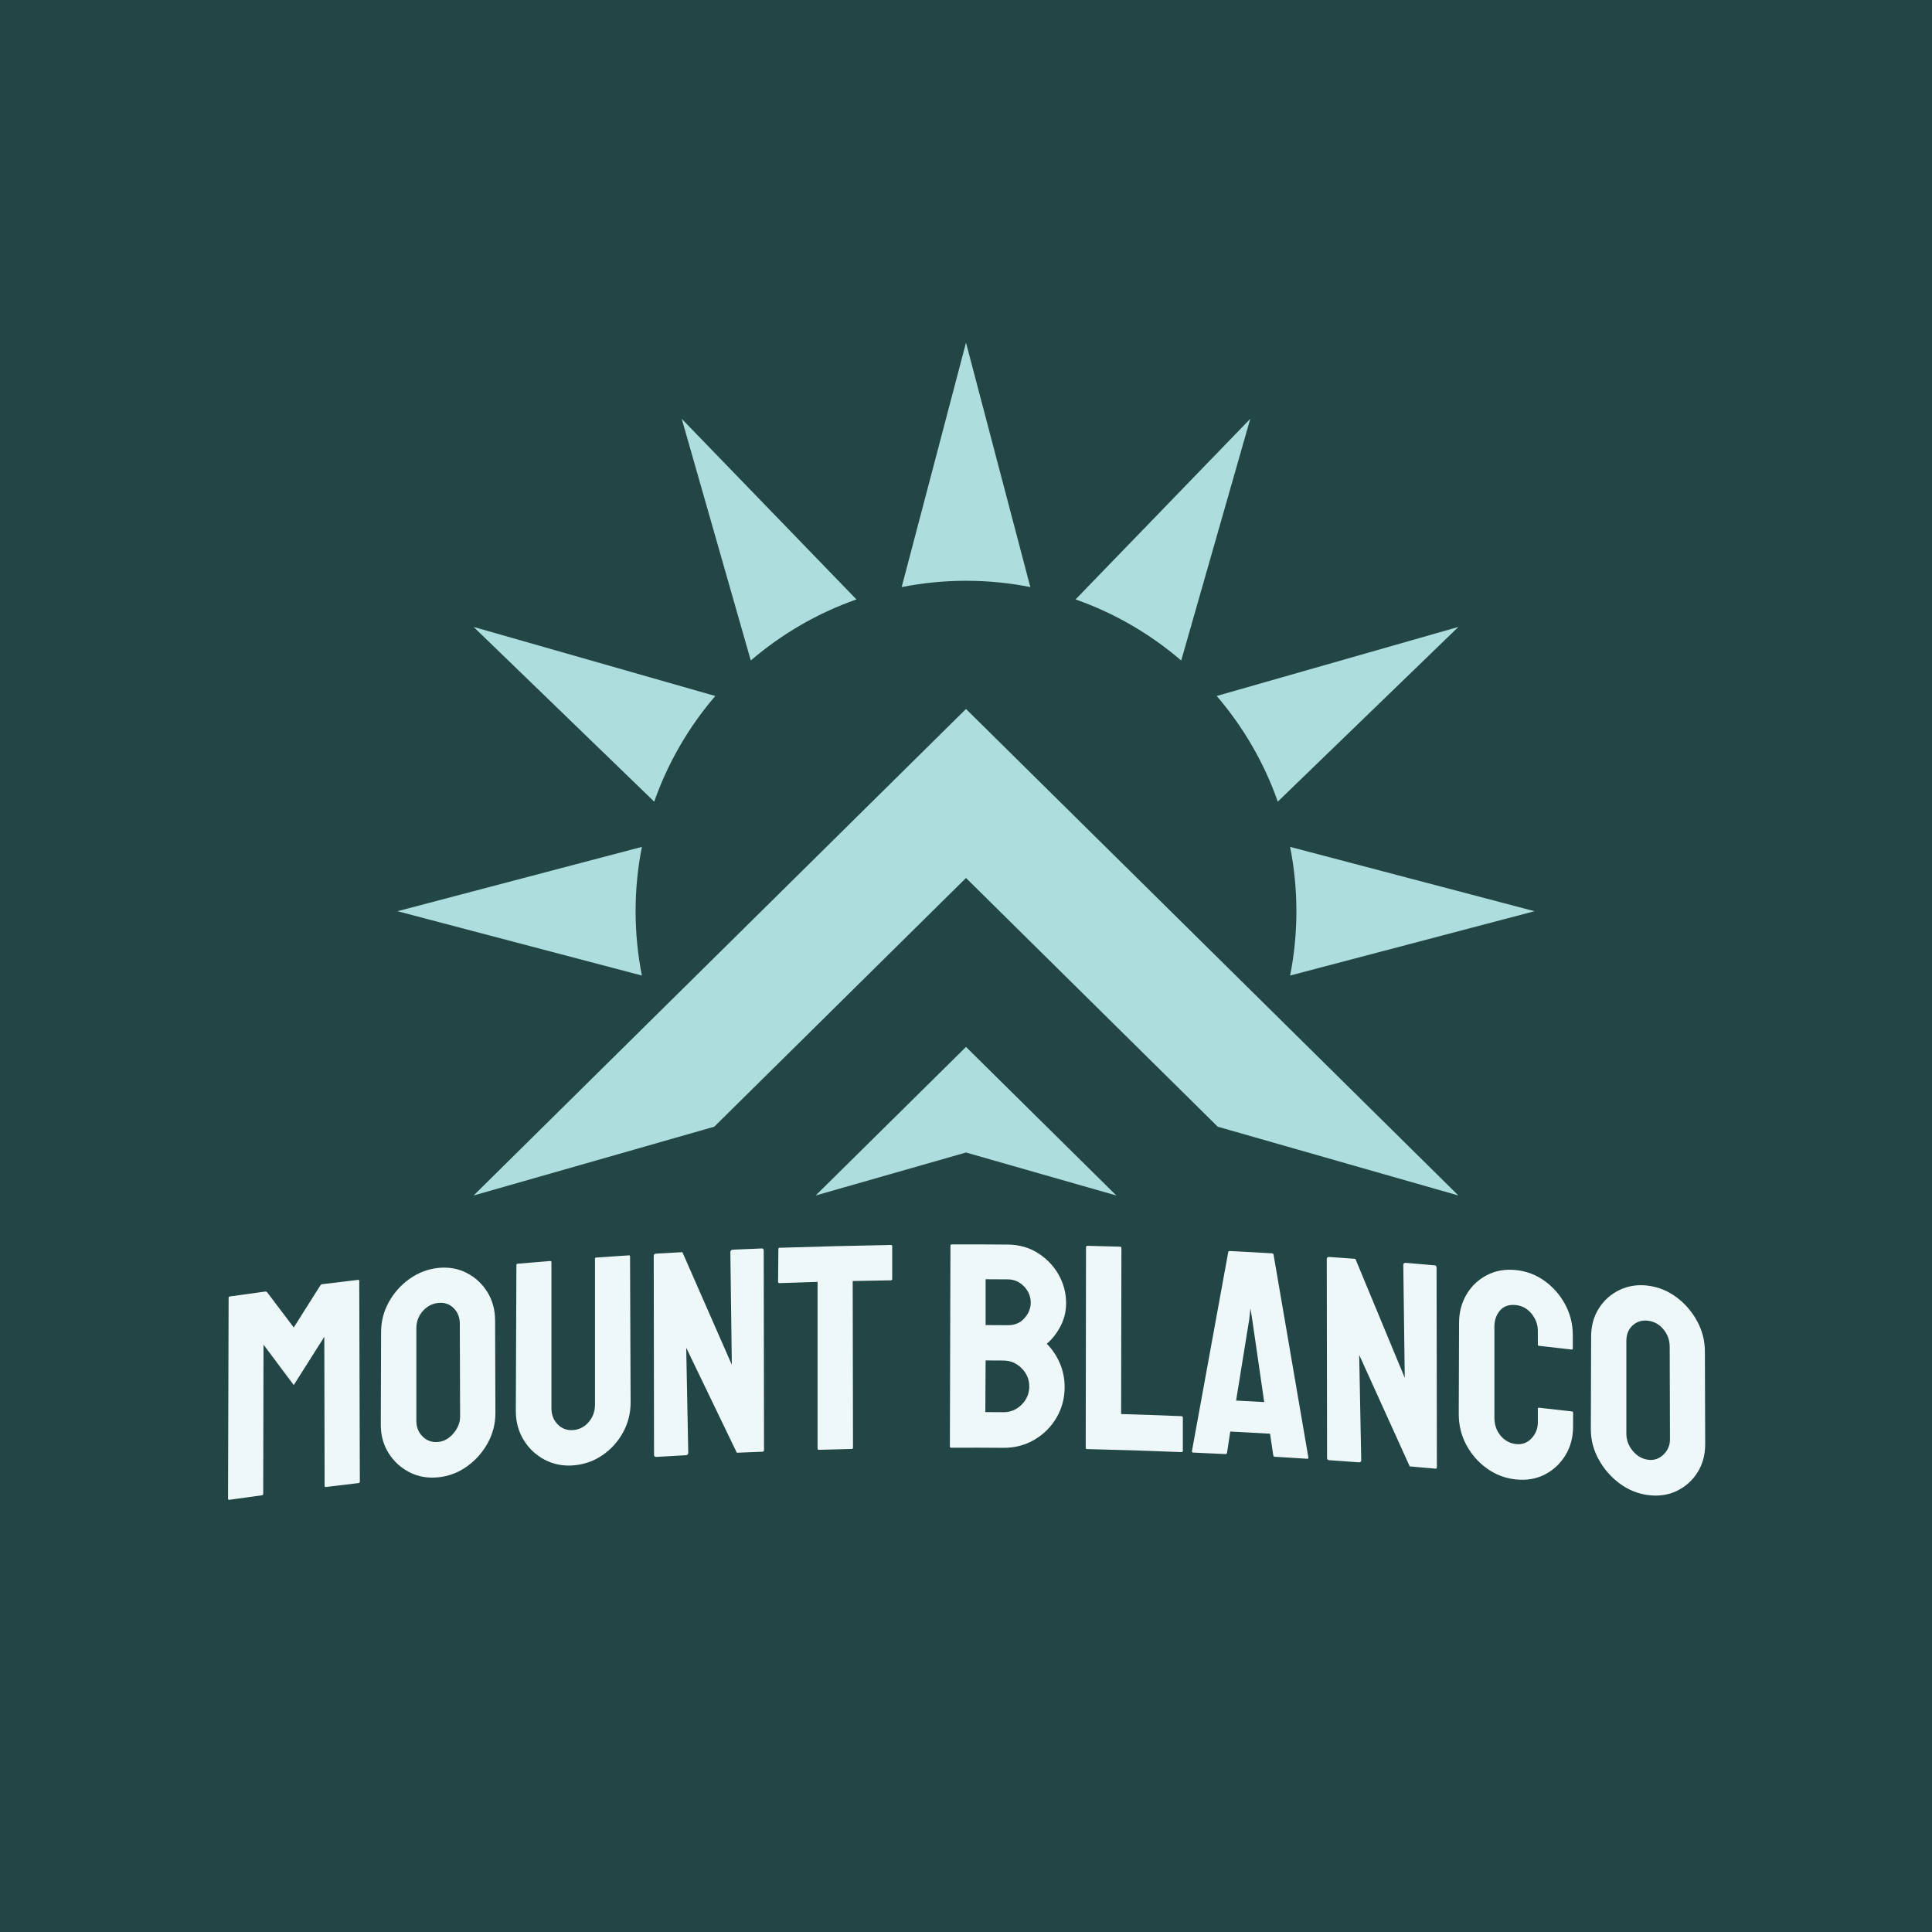
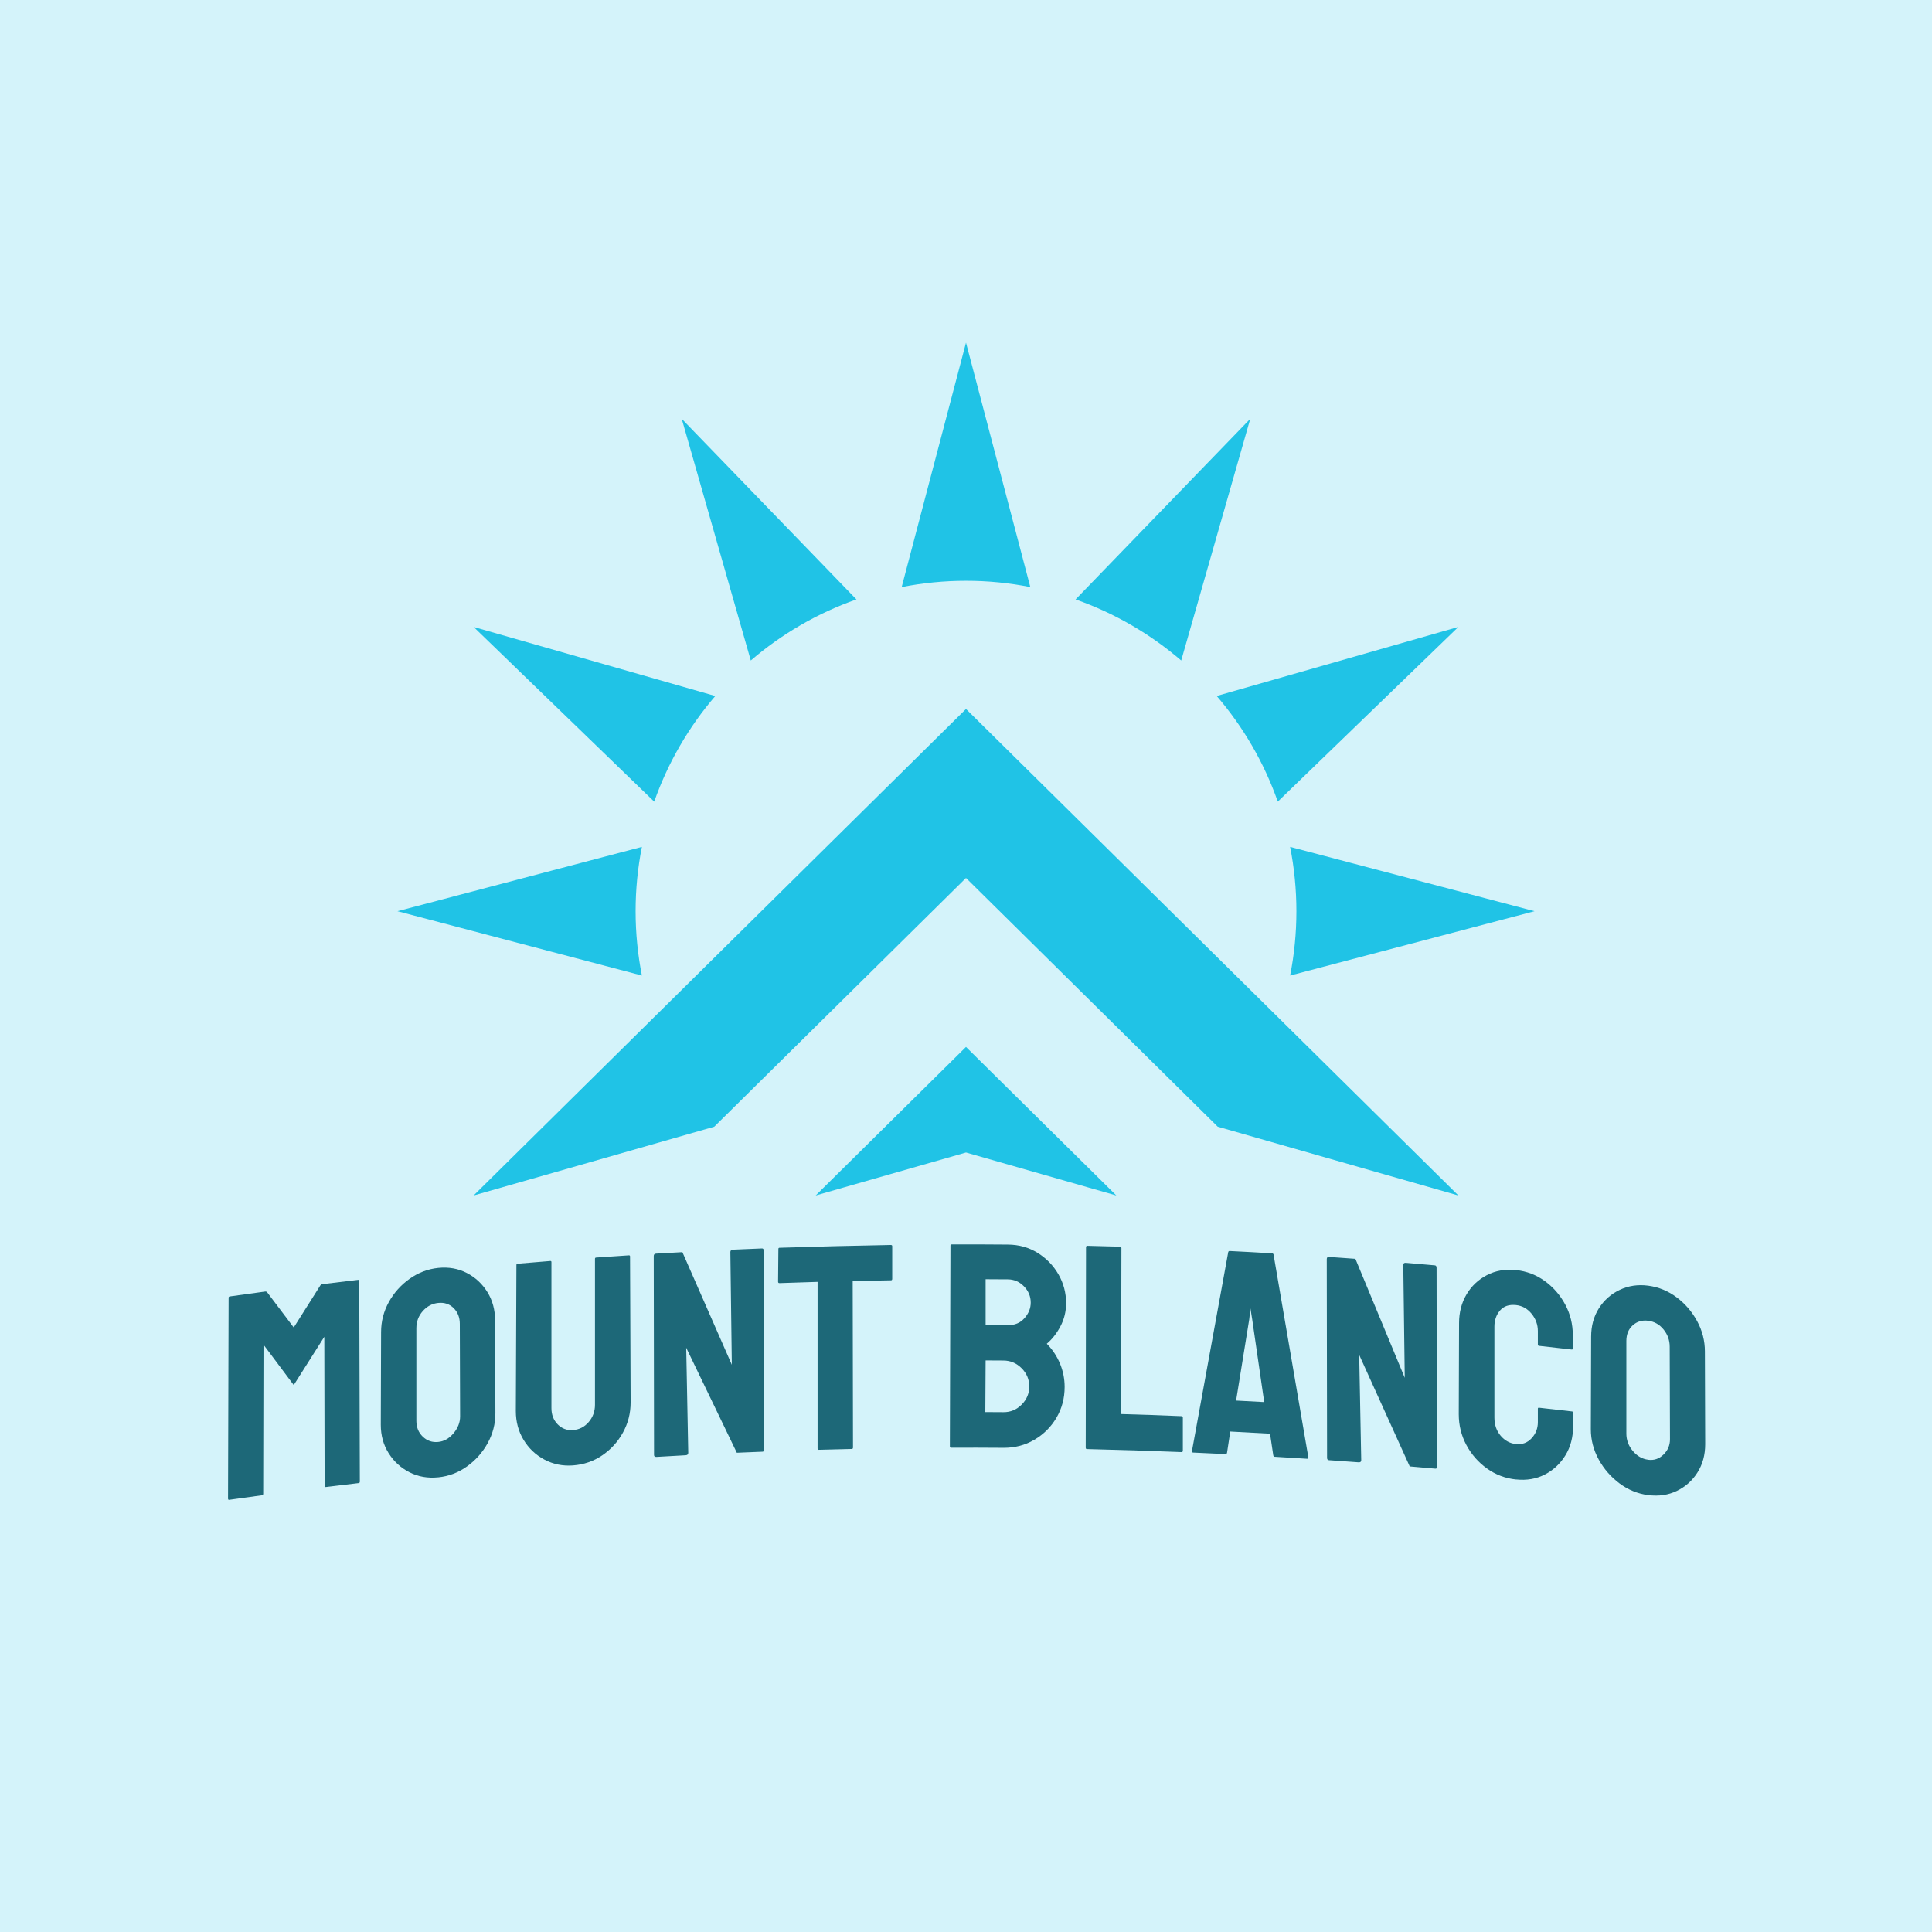
- <svg xmlns="http://www.w3.org/2000/svg" id="Layer_2" viewBox="0 0 768 768">
+ <svg xmlns="http://www.w3.org/2000/svg" id="Day_8" viewBox="0 0 768 768">
  <defs>
-     <style>.cls-1{fill:#eff8f8;}.cls-2{fill:#224645;}.cls-3{fill:#addddc;}</style>
+     <style>.cls-1{fill:#d4f3fa;}.cls-2{fill:#20c3e6;}.cls-3{fill:#1d6878;}</style>
  </defs>
-   <g id="Day_8">
-     <rect class="cls-2" width="768" height="768" />
+   <rect class="cls-1" x="0" width="768" height="768" />
+   <g>
    <g>
+       <polygon class="cls-2" points="283.93 447.88 384 349.01 484.07 447.88 543.25 464.8 579.73 475.22 384 281.83 188.27 475.22 224.75 464.8 283.93 447.88" />
+       <polygon class="cls-2" points="443.76 475.22 432.62 472.04 414.43 466.84 384 458.14 353.57 466.84 335.38 472.04 324.24 475.22 384 416.17 443.76 475.22" />
      <g>
-         <polygon class="cls-3" points="283.93 447.88 384 349.01 484.07 447.88 543.25 464.8 579.73 475.22 384 281.83 188.27 475.22 224.75 464.8 283.93 447.88" />
-         <polygon class="cls-3" points="443.76 475.22 432.62 472.04 414.43 466.84 384 458.14 353.57 466.84 335.38 472.04 324.24 475.22 384 416.17 443.76 475.22" />
-         <g>
-           <path class="cls-3" d="M252.66,362.22c0-8.75,.86-17.3,2.5-25.57l-97.16,25.57,97.16,25.57c-1.63-8.27-2.5-16.82-2.5-25.57Z" />
-           <path class="cls-3" d="M284.34,276.67l-96.07-27.45,71.79,69.45c5.46-15.54,13.76-29.75,24.28-42Z" />
-           <path class="cls-3" d="M610,362.22l-97.16-25.57c1.63,8.27,2.5,16.82,2.5,25.57s-.86,17.3-2.5,25.57l97.16-25.57Z" />
-           <path class="cls-3" d="M507.94,318.66l71.79-69.45-96.07,27.45c10.52,12.25,18.82,26.45,24.28,42Z" />
-           <path class="cls-3" d="M469.55,262.56l27.45-96.07-69.45,71.79c15.54,5.46,29.75,13.76,42,24.28Z" />
-           <path class="cls-3" d="M340.45,238.28l-69.45-71.79,27.45,96.07c12.25-10.52,26.45-18.82,42-24.28Z" />
-           <path class="cls-3" d="M384,230.87c8.75,0,17.3,.86,25.57,2.5l-25.57-97.16-25.57,97.16c8.27-1.63,16.82-2.5,25.57-2.5Z" />
-         </g>
+         <path class="cls-2" d="M252.66,362.22c0-8.75,.86-17.3,2.5-25.57l-97.16,25.57,97.16,25.57c-1.63-8.27-2.5-16.82-2.5-25.57Z" />
+         <path class="cls-2" d="M284.34,276.67l-96.07-27.45,71.79,69.45c5.46-15.54,13.76-29.75,24.28-42Z" />
+         <path class="cls-2" d="M610,362.22l-97.16-25.57c1.63,8.27,2.5,16.82,2.5,25.57s-.86,17.3-2.5,25.57l97.16-25.57Z" />
+         <path class="cls-2" d="M507.94,318.66l71.79-69.45-96.07,27.45c10.52,12.25,18.82,26.45,24.28,42Z" />
+         <path class="cls-2" d="M469.55,262.56l27.45-96.07-69.45,71.79c15.54,5.46,29.75,13.76,42,24.28Z" />
+         <path class="cls-2" d="M340.45,238.28l-69.45-71.79,27.45,96.07c12.25-10.52,26.45-18.82,42-24.28Z" />
+         <path class="cls-2" d="M384,230.87c8.75,0,17.3,.86,25.57,2.5l-25.57-97.16-25.57,97.16c8.27-1.63,16.82-2.5,25.57-2.5Z" />
      </g>
-       <g>
-         <path class="cls-1" d="M91.11,596.2c-.31,.04-.46-.13-.46-.52,.08-26.6,.15-53.19,.23-79.79,0-.31,.15-.49,.46-.53,5.64-.8,8.46-1.19,14.1-1.95,.31-.04,.58,.08,.81,.36,4.21,5.56,6.31,8.35,10.52,13.93,4.21-6.67,6.32-10.01,10.53-16.66,.23-.34,.5-.53,.81-.56,5.69-.71,8.54-1.05,14.24-1.71,.31-.04,.46,.1,.46,.41,.08,26.58,.15,53.15,.23,79.73,0,.39-.15,.6-.46,.63-5.23,.61-7.85,.93-13.08,1.57-.31,.04-.46-.14-.46-.52-.04-19.73-.08-39.46-.12-59.19-4.86,7.66-7.29,11.49-12.15,19.18-4.81-6.44-7.22-9.65-12.02-16.05-.04,19.74-.08,39.48-.12,59.22,0,.39-.16,.6-.46,.64-5.22,.71-7.84,1.07-13.06,1.81Z" />
-         <path class="cls-1" d="M174.2,587.25c-4.17,.42-7.98-.24-11.42-2-3.44-1.76-6.2-4.28-8.28-7.57-2.08-3.29-3.13-7.06-3.13-11.32,.04-12.27,.08-24.54,.12-36.81,0-4.26,1.02-8.24,3.07-11.95,2.05-3.71,4.81-6.8,8.28-9.26,3.48-2.46,7.26-3.9,11.36-4.32,4.17-.42,7.96,.25,11.36,2.01,3.4,1.76,6.13,4.3,8.18,7.59,2.05,3.29,3.07,7.07,3.07,11.33,.04,12.26,.08,24.53,.12,36.79,0,4.26-1.03,8.24-3.08,11.95-2.05,3.71-4.8,6.79-8.24,9.25-3.44,2.46-7.25,3.9-11.42,4.32Zm0-14.05c2.32-.23,4.35-1.38,6.09-3.45,1.74-2.07,2.61-4.3,2.61-6.7-.04-12.26-.08-24.53-.12-36.79,0-2.55-.81-4.64-2.44-6.26-1.62-1.62-3.67-2.31-6.14-2.06-2.4,.24-4.45,1.33-6.14,3.24-1.7,1.92-2.55,4.2-2.55,6.83,0,12.27,0,24.53,0,36.8,0,2.55,.85,4.65,2.55,6.29,1.7,1.64,3.75,2.34,6.14,2.1Z" />
-         <path class="cls-1" d="M227.81,582.52c-4.1,.31-7.9-.46-11.38-2.3-3.48-1.85-6.25-4.46-8.3-7.85-2.05-3.38-3.08-7.2-3.08-11.46,.08-19.35,.15-38.71,.23-58.06,0-.31,.15-.48,.46-.5,5.2-.45,7.8-.66,13-1.08,.31-.02,.46,.12,.46,.43v58.04c0,2.63,.83,4.79,2.5,6.48,1.66,1.69,3.7,2.44,6.1,2.26,2.48-.19,4.55-1.25,6.21-3.19,1.66-1.94,2.5-4.22,2.5-6.85v-58.04c0-.31,.15-.48,.47-.5,5.2-.37,7.81-.54,13.01-.88,.31-.02,.46,.13,.46,.43,.08,19.34,.16,38.69,.23,58.03,0,4.34-1.03,8.35-3.08,12.04-2.05,3.7-4.8,6.7-8.25,9.03-3.45,2.33-7.3,3.65-11.56,3.97Z" />
-         <path class="cls-1" d="M260.92,579.13c-.62,.04-.93-.22-.93-.76-.04-26.35-.08-52.7-.12-79.05,0-.62,.31-.95,.93-.98,4.18-.25,6.28-.37,10.46-.59,6.56,14.92,13.11,29.84,19.65,44.77-.19-14.93-.39-29.86-.58-44.78,0-.62,.35-.94,1.05-.98,4.61-.21,6.91-.3,11.51-.48,.46-.02,.7,.28,.7,.9,.04,26.39,.08,52.78,.12,79.17,0,.46-.19,.7-.58,.72-4.09,.16-6.14,.24-10.23,.42-6.7-13.92-13.4-27.83-20.12-41.74,.27,13.92,.54,27.83,.81,41.75,0,.62-.35,.95-1.05,.98-4.65,.25-6.98,.38-11.62,.66Z" />
-         <path class="cls-1" d="M325.47,576.31c-.31,0-.47-.18-.47-.57v-66.17c-6.05,.17-9.07,.27-15.12,.49-.39,.01-.58-.17-.58-.56,.05-5.2,.07-7.8,.12-13.01,0-.31,.15-.47,.46-.48,14.74-.48,29.47-.85,44.21-1.11,.39,0,.58,.15,.58,.46v13c0,.39-.16,.58-.47,.59-6.1,.09-9.15,.14-15.24,.28,.04,22.06,.08,44.11,.12,66.17,0,.39-.16,.58-.46,.59-5.26,.11-7.89,.18-13.15,.33Z" />
-         <path class="cls-1" d="M378.06,575.49c-.31,0-.47-.19-.47-.58,.08-26.58,.16-53.17,.23-79.76,0-.31,.15-.46,.47-.47,8.94-.03,13.41-.01,22.34,.06,4.42,.03,8.38,1.14,11.87,3.32,3.49,2.18,6.24,5.03,8.26,8.54,2.02,3.52,3.03,7.33,3.03,11.43,0,3.33-.76,6.41-2.27,9.25-1.51,2.84-3.32,5.13-5.41,6.88,2.25,2.28,4,4.9,5.24,7.86,1.24,2.96,1.86,6.07,1.86,9.32,0,4.49-1.09,8.57-3.26,12.25-2.17,3.68-5.1,6.59-8.79,8.75-3.69,2.16-7.78,3.22-12.28,3.19-8.33-.06-12.5-.07-20.83-.04Zm13.62-14.16c2.89,.01,4.33,.02,7.22,.04,2.79,.02,5.2-.98,7.22-3.01,2.02-2.03,3.03-4.44,3.03-7.22s-1.01-5.2-3.03-7.23c-2.02-2.03-4.42-3.06-7.22-3.08-2.84-.02-4.26-.03-7.1-.04-.05,8.22-.07,12.33-.12,20.55Zm.12-34.59c3.54,.01,5.31,.02,8.85,.05,2.71,.02,4.91-.9,6.58-2.78,1.67-1.88,2.5-3.94,2.5-6.18,0-2.48-.89-4.64-2.68-6.47-1.78-1.84-3.92-2.77-6.4-2.79-3.54-.03-5.31-.04-8.85-.05v18.23Z" />
-         <path class="cls-1" d="M432.06,576.03c-.31,0-.47-.2-.47-.59,.04-26.55,.08-53.09,.12-79.64,0-.39,.19-.58,.58-.57,5.17,.12,7.75,.19,12.91,.34,.39,.01,.58,.21,.58,.6-.04,21.98-.08,43.96-.12,65.94,9.59,.28,14.38,.45,23.96,.84,.39,.02,.58,.22,.58,.6,0,5.25,0,7.87,0,13.12,0,.39-.19,.57-.58,.56-12.52-.51-25.05-.91-37.58-1.2Z" />
-         <path class="cls-1" d="M473.82,576.82c4.8-26.36,9.61-52.72,14.42-79.08,.08-.3,.27-.45,.58-.44,6.74,.34,10.11,.52,16.86,.92,.31,.02,.5,.19,.58,.5,4.61,26.87,9.22,53.74,13.83,80.61,.08,.39-.08,.58-.47,.55-5.16-.34-7.74-.5-12.9-.8-.31-.02-.51-.22-.58-.61-.51-3.42-.77-5.13-1.28-8.55-6.32-.37-9.49-.54-15.81-.86-.51,3.36-.77,5.05-1.28,8.41-.08,.38-.27,.57-.58,.55-5.16-.26-7.74-.38-12.91-.6-.31-.01-.46-.21-.46-.6Zm17.56-20.07c4.46,.23,6.7,.35,11.16,.6-1.59-10.96-3.18-21.92-4.77-32.89-.28-1.73-.42-2.6-.7-4.33-.19,1.71-.28,2.56-.47,4.27-1.74,10.78-3.49,21.56-5.23,32.35Z" />
-         <path class="cls-1" d="M528.46,580.47c-.62-.04-.93-.33-.93-.88-.04-26.36-.08-52.71-.12-79.07,0-.62,.31-.91,.93-.86,4.18,.29,6.27,.44,10.45,.75,6.55,15.76,13.09,31.52,19.62,47.29l-.58-44.86c0-.62,.35-.9,1.04-.84,4.6,.39,6.89,.59,11.49,1,.46,.04,.7,.37,.7,.99,.04,26.39,.08,52.79,.12,79.18,0,.46-.19,.68-.58,.64-4.08-.37-6.13-.55-10.21-.89-6.68-14.78-13.38-29.56-20.09-44.33,.27,13.95,.54,27.9,.81,41.85,0,.62-.35,.9-1.05,.85-4.65-.35-6.97-.52-11.62-.84Z" />
-         <path class="cls-1" d="M602.61,588.11c-4.25-.45-8.1-1.91-11.54-4.38-3.44-2.47-6.16-5.58-8.17-9.33-2.01-3.75-3.02-7.83-3.02-12.24,.04-12.07,.08-24.14,.12-36.21,0-4.26,.99-8.05,2.96-11.39,1.97-3.33,4.68-5.89,8.12-7.68,3.44-1.78,7.28-2.46,11.54-2.01,4.25,.45,8.07,1.91,11.47,4.38,3.4,2.47,6.1,5.58,8.11,9.33,2.01,3.75,3.01,7.8,3.01,12.13v5.34c0,.31-.16,.45-.46,.41-5.19-.6-7.78-.9-12.97-1.47-.31-.03-.46-.21-.46-.52v-5.34c0-2.55-.83-4.85-2.49-6.89-1.66-2.04-3.73-3.19-6.2-3.45-2.78-.29-4.91,.44-6.38,2.18-1.47,1.75-2.2,3.86-2.2,6.33v36.22c0,2.86,.83,5.27,2.49,7.22,1.66,1.95,3.69,3.05,6.09,3.3,2.47,.26,4.54-.5,6.2-2.3,1.66-1.79,2.49-3.93,2.49-6.4v-5.34c0-.31,.15-.45,.46-.41,5.24,.58,7.85,.87,13.09,1.48,.31,.04,.46,.21,.46,.52v5.34c0,4.41-1.02,8.28-3.07,11.6-2.05,3.33-4.77,5.86-8.17,7.61-3.4,1.75-7.22,2.4-11.47,1.95Z" />
-         <path class="cls-1" d="M655.17,594.33c-4.16-.55-7.96-2.1-11.39-4.66-3.43-2.56-6.19-5.72-8.27-9.5-2.08-3.77-3.13-7.79-3.13-12.04,.04-12.26,.08-24.52,.12-36.79,0-4.26,1.02-8,3.07-11.24,2.04-3.23,4.8-5.68,8.27-7.34,3.47-1.65,7.25-2.22,11.34-1.68,4.16,.55,7.94,2.1,11.33,4.65,3.39,2.55,6.11,5.72,8.15,9.49,2.04,3.77,3.06,7.79,3.06,12.04,.04,12.27,.08,24.54,.12,36.82,0,4.26-1.02,8-3.06,11.23-2.04,3.24-4.78,5.68-8.2,7.34-3.43,1.66-7.22,2.21-11.39,1.67Zm0-14.05c2.31,.3,4.34-.37,6.07-2.04,1.73-1.66,2.6-3.69,2.6-6.09-.04-12.27-.08-24.54-.11-36.82,0-2.55-.81-4.83-2.43-6.83-1.62-2-3.66-3.16-6.13-3.48-2.39-.31-4.44,.29-6.13,1.82-1.7,1.52-2.54,3.6-2.54,6.23v36.8c0,2.55,.85,4.85,2.54,6.88,1.7,2.03,3.74,3.21,6.13,3.52Z" />
-       </g>
+     </g>
+     <g>
+       <path class="cls-3" d="M91.11,596.2c-.31,.04-.46-.13-.46-.52,.08-26.6,.15-53.19,.23-79.79,0-.31,.15-.49,.46-.53,5.64-.8,8.46-1.19,14.1-1.95,.31-.04,.58,.08,.81,.36,4.21,5.56,6.31,8.35,10.52,13.93,4.21-6.67,6.32-10.01,10.53-16.66,.23-.34,.5-.53,.81-.56,5.69-.71,8.54-1.05,14.24-1.71,.31-.04,.46,.1,.46,.41,.08,26.58,.15,53.15,.23,79.73,0,.39-.15,.6-.46,.63-5.23,.61-7.85,.93-13.08,1.57-.31,.04-.46-.14-.46-.52-.04-19.73-.08-39.46-.12-59.19-4.86,7.66-7.29,11.49-12.15,19.18-4.81-6.44-7.22-9.65-12.02-16.05-.04,19.74-.08,39.48-.12,59.22,0,.39-.16,.6-.46,.64-5.22,.71-7.84,1.07-13.06,1.81Z" />
+       <path class="cls-3" d="M174.2,587.25c-4.17,.42-7.98-.24-11.42-2-3.44-1.76-6.2-4.28-8.28-7.57-2.08-3.29-3.13-7.06-3.13-11.32,.04-12.27,.08-24.54,.12-36.81,0-4.26,1.02-8.24,3.07-11.95,2.05-3.71,4.81-6.8,8.28-9.26,3.48-2.46,7.26-3.9,11.36-4.32,4.17-.42,7.96,.25,11.36,2.01,3.4,1.76,6.13,4.3,8.18,7.59,2.05,3.29,3.07,7.07,3.07,11.33,.04,12.26,.08,24.53,.12,36.79,0,4.26-1.03,8.24-3.08,11.95-2.05,3.71-4.8,6.79-8.24,9.25-3.44,2.46-7.25,3.9-11.42,4.32Zm0-14.05c2.32-.23,4.35-1.38,6.09-3.45,1.74-2.07,2.61-4.3,2.61-6.7-.04-12.26-.08-24.53-.12-36.79,0-2.55-.81-4.64-2.44-6.26-1.62-1.62-3.67-2.31-6.14-2.06-2.4,.24-4.45,1.33-6.14,3.24-1.7,1.92-2.55,4.2-2.55,6.83,0,12.27,0,24.53,0,36.8,0,2.55,.85,4.65,2.55,6.29,1.7,1.64,3.75,2.34,6.14,2.1Z" />
+       <path class="cls-3" d="M227.81,582.52c-4.1,.31-7.9-.46-11.38-2.3-3.48-1.85-6.25-4.46-8.3-7.85-2.05-3.38-3.08-7.2-3.08-11.46,.08-19.35,.15-38.71,.23-58.06,0-.31,.15-.48,.46-.5,5.2-.45,7.8-.66,13-1.08,.31-.02,.46,.12,.46,.43v58.04c0,2.63,.83,4.79,2.5,6.48,1.66,1.69,3.7,2.44,6.1,2.26,2.48-.19,4.55-1.25,6.21-3.19,1.66-1.94,2.5-4.22,2.5-6.85v-58.04c0-.31,.15-.48,.47-.5,5.2-.37,7.81-.54,13.01-.88,.31-.02,.46,.13,.46,.43,.08,19.34,.16,38.69,.23,58.03,0,4.34-1.03,8.35-3.08,12.04-2.05,3.7-4.8,6.7-8.25,9.03-3.45,2.33-7.3,3.65-11.56,3.97Z" />
+       <path class="cls-3" d="M260.92,579.13c-.62,.04-.93-.22-.93-.76-.04-26.35-.08-52.7-.12-79.05,0-.62,.31-.95,.93-.98,4.18-.25,6.28-.37,10.46-.59,6.56,14.92,13.11,29.84,19.65,44.77-.19-14.93-.39-29.86-.58-44.78,0-.62,.35-.94,1.05-.98,4.61-.21,6.91-.3,11.51-.48,.46-.02,.7,.28,.7,.9,.04,26.39,.08,52.78,.12,79.17,0,.46-.19,.7-.58,.72-4.09,.16-6.14,.24-10.23,.42-6.7-13.92-13.4-27.83-20.12-41.74,.27,13.92,.54,27.83,.81,41.75,0,.62-.35,.95-1.05,.98-4.65,.25-6.98,.38-11.62,.66Z" />
+       <path class="cls-3" d="M325.47,576.31c-.31,0-.47-.18-.47-.57v-66.17c-6.05,.17-9.07,.27-15.12,.49-.39,.01-.58-.17-.58-.56,.05-5.2,.07-7.8,.12-13.01,0-.31,.15-.47,.46-.48,14.74-.48,29.47-.85,44.21-1.11,.39,0,.58,.15,.58,.46v13c0,.39-.16,.58-.47,.59-6.1,.09-9.15,.14-15.24,.28,.04,22.06,.08,44.11,.12,66.17,0,.39-.16,.58-.46,.59-5.26,.11-7.89,.18-13.15,.33Z" />
+       <path class="cls-3" d="M378.06,575.49c-.31,0-.47-.19-.47-.58,.08-26.58,.16-53.17,.23-79.76,0-.31,.15-.46,.47-.47,8.94-.03,13.41-.01,22.34,.06,4.42,.03,8.38,1.14,11.87,3.32,3.49,2.18,6.24,5.03,8.26,8.54,2.02,3.52,3.03,7.33,3.03,11.43,0,3.33-.76,6.41-2.27,9.25-1.51,2.84-3.32,5.13-5.41,6.88,2.25,2.28,4,4.9,5.24,7.86,1.24,2.96,1.86,6.07,1.86,9.32,0,4.49-1.09,8.57-3.26,12.25-2.17,3.68-5.1,6.59-8.79,8.75-3.69,2.16-7.78,3.22-12.28,3.19-8.33-.06-12.5-.07-20.83-.04Zm13.62-14.16c2.89,.01,4.33,.02,7.22,.04,2.79,.02,5.2-.98,7.22-3.01,2.02-2.03,3.03-4.44,3.03-7.22s-1.01-5.2-3.03-7.23c-2.02-2.03-4.42-3.06-7.22-3.08-2.84-.02-4.26-.03-7.1-.04-.05,8.22-.07,12.33-.12,20.55Zm.12-34.59c3.54,.01,5.31,.02,8.85,.05,2.71,.02,4.91-.9,6.58-2.78,1.67-1.88,2.5-3.94,2.5-6.18,0-2.48-.89-4.64-2.68-6.47-1.78-1.84-3.92-2.77-6.4-2.79-3.54-.03-5.31-.04-8.85-.05v18.23Z" />
+       <path class="cls-3" d="M432.06,576.03c-.31,0-.47-.2-.47-.59,.04-26.55,.08-53.09,.12-79.64,0-.39,.19-.58,.58-.57,5.17,.12,7.75,.19,12.91,.34,.39,.01,.58,.21,.58,.6-.04,21.98-.08,43.96-.12,65.94,9.59,.28,14.38,.45,23.96,.84,.39,.02,.58,.22,.58,.6,0,5.25,0,7.87,0,13.12,0,.39-.19,.57-.58,.56-12.52-.51-25.05-.91-37.58-1.2Z" />
+       <path class="cls-3" d="M473.82,576.82c4.8-26.36,9.61-52.72,14.42-79.08,.08-.3,.27-.45,.58-.44,6.74,.34,10.11,.52,16.86,.92,.31,.02,.5,.19,.58,.5,4.61,26.87,9.22,53.74,13.83,80.61,.08,.39-.08,.58-.47,.55-5.16-.34-7.74-.5-12.9-.8-.31-.02-.51-.22-.58-.61-.51-3.42-.77-5.13-1.28-8.55-6.32-.37-9.49-.54-15.81-.86-.51,3.36-.77,5.05-1.28,8.41-.08,.38-.27,.57-.58,.55-5.16-.26-7.74-.38-12.91-.6-.31-.01-.46-.21-.46-.6Zm17.56-20.07c4.46,.23,6.7,.35,11.16,.6-1.59-10.96-3.18-21.92-4.77-32.89-.28-1.73-.42-2.6-.7-4.33-.19,1.71-.28,2.56-.47,4.27-1.74,10.78-3.49,21.56-5.23,32.35Z" />
+       <path class="cls-3" d="M528.46,580.47c-.62-.04-.93-.33-.93-.88-.04-26.36-.08-52.71-.12-79.07,0-.62,.31-.91,.93-.86,4.18,.29,6.27,.44,10.45,.75,6.55,15.76,13.09,31.52,19.62,47.29l-.58-44.86c0-.62,.35-.9,1.04-.84,4.6,.39,6.89,.59,11.49,1,.46,.04,.7,.37,.7,.99,.04,26.39,.08,52.79,.12,79.18,0,.46-.19,.68-.58,.64-4.08-.37-6.13-.55-10.21-.89-6.68-14.78-13.38-29.56-20.09-44.33,.27,13.95,.54,27.9,.81,41.85,0,.62-.35,.9-1.05,.85-4.65-.35-6.97-.52-11.62-.84Z" />
+       <path class="cls-3" d="M602.61,588.11c-4.25-.45-8.1-1.91-11.54-4.38-3.44-2.47-6.16-5.58-8.17-9.33-2.01-3.75-3.02-7.83-3.02-12.24,.04-12.07,.08-24.14,.12-36.21,0-4.26,.99-8.05,2.96-11.39,1.97-3.33,4.68-5.89,8.12-7.68,3.44-1.78,7.28-2.46,11.54-2.01,4.25,.45,8.07,1.91,11.47,4.38,3.4,2.47,6.1,5.58,8.11,9.33,2.01,3.75,3.01,7.8,3.01,12.13v5.34c0,.31-.16,.45-.46,.41-5.19-.6-7.78-.9-12.97-1.47-.31-.03-.46-.21-.46-.52v-5.34c0-2.55-.83-4.85-2.49-6.89-1.66-2.04-3.73-3.19-6.2-3.45-2.78-.29-4.91,.44-6.38,2.18-1.47,1.75-2.2,3.86-2.2,6.33v36.22c0,2.86,.83,5.27,2.49,7.22,1.66,1.95,3.69,3.05,6.09,3.3,2.47,.26,4.54-.5,6.2-2.3,1.66-1.79,2.49-3.93,2.49-6.4v-5.34c0-.31,.15-.45,.46-.41,5.24,.58,7.85,.87,13.09,1.48,.31,.04,.46,.21,.46,.52v5.34c0,4.41-1.02,8.28-3.07,11.6-2.05,3.33-4.77,5.86-8.17,7.61-3.4,1.75-7.22,2.4-11.47,1.95Z" />
+       <path class="cls-3" d="M655.17,594.33c-4.16-.55-7.96-2.1-11.39-4.66-3.43-2.56-6.19-5.72-8.27-9.5-2.08-3.77-3.13-7.79-3.13-12.04,.04-12.26,.08-24.52,.12-36.79,0-4.26,1.02-8,3.07-11.24,2.04-3.23,4.8-5.68,8.27-7.34,3.47-1.65,7.25-2.22,11.34-1.68,4.16,.55,7.94,2.1,11.33,4.65,3.39,2.55,6.11,5.72,8.15,9.49,2.04,3.77,3.06,7.79,3.06,12.04,.04,12.27,.08,24.54,.12,36.82,0,4.26-1.02,8-3.06,11.23-2.04,3.24-4.78,5.68-8.2,7.34-3.43,1.66-7.22,2.21-11.39,1.67Zm0-14.05c2.31,.3,4.34-.37,6.07-2.04,1.73-1.66,2.6-3.69,2.6-6.09-.04-12.27-.08-24.54-.11-36.82,0-2.55-.81-4.83-2.43-6.83-1.62-2-3.66-3.16-6.13-3.48-2.39-.31-4.44,.29-6.13,1.82-1.7,1.52-2.54,3.6-2.54,6.23v36.8c0,2.55,.85,4.85,2.54,6.88,1.7,2.03,3.74,3.21,6.13,3.52Z" />
    </g>
  </g>
</svg>
